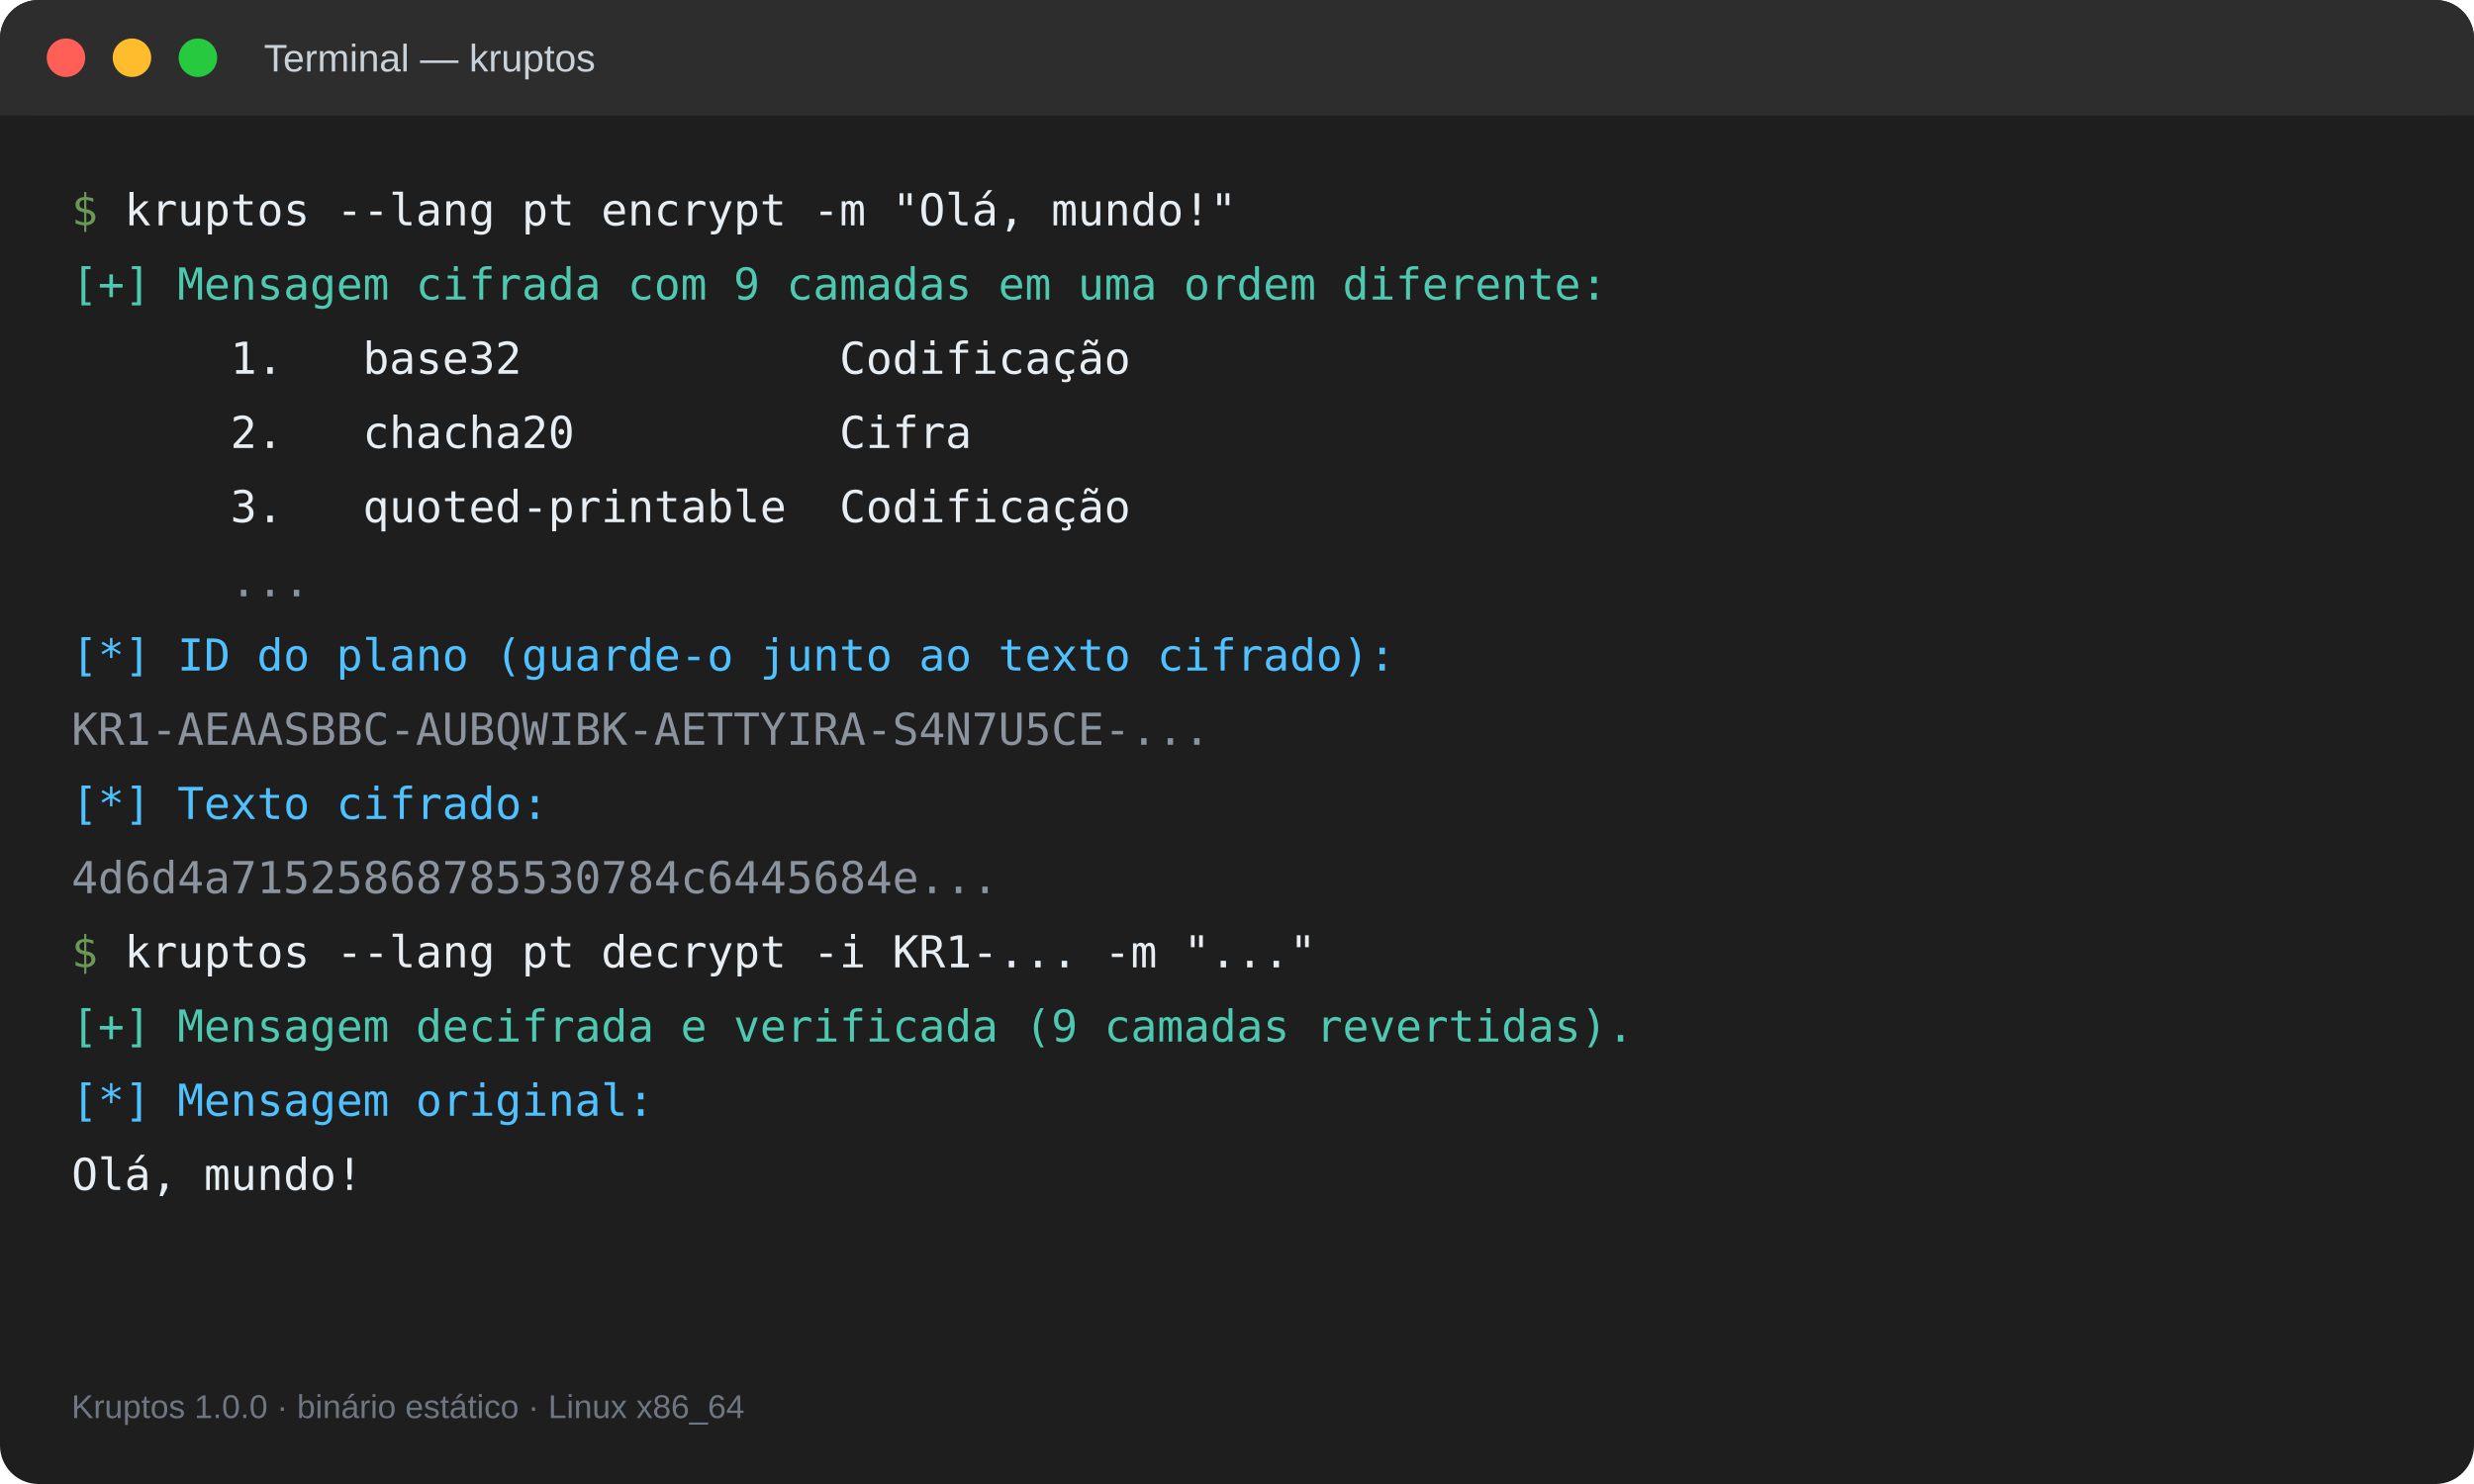
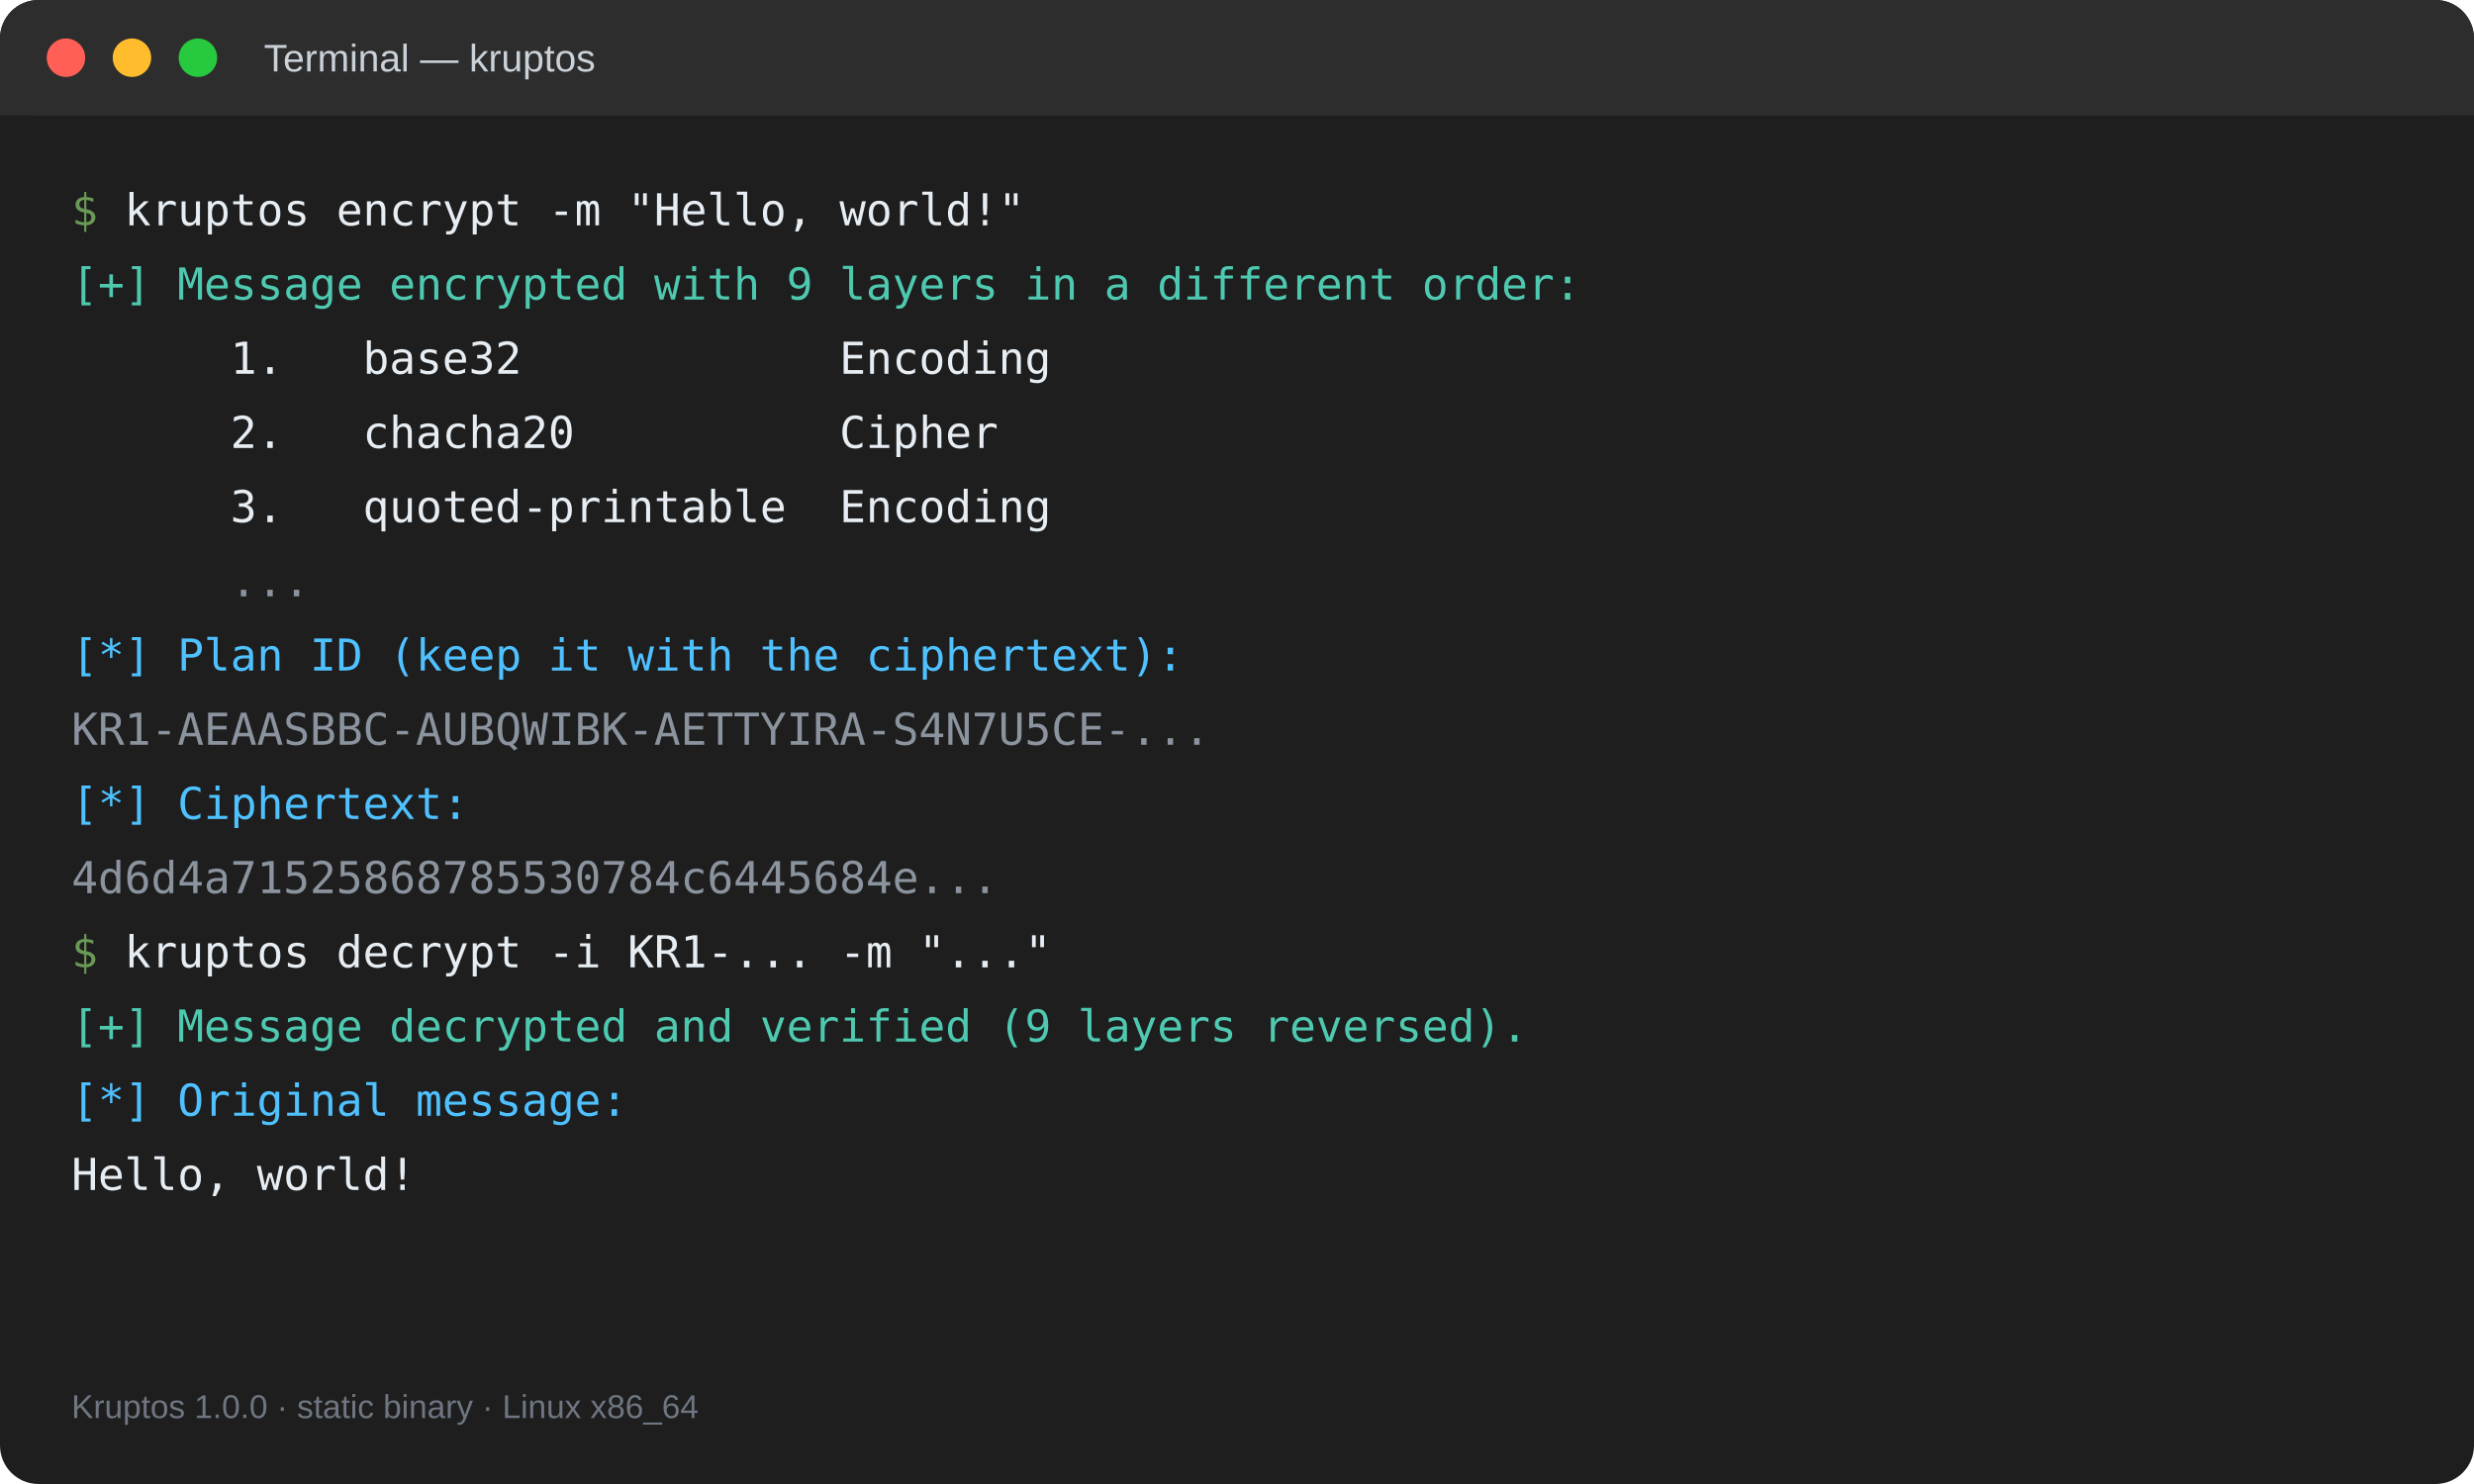
- <svg xmlns="http://www.w3.org/2000/svg" width="900" height="540" viewBox="0 0 900 540" role="img" aria-label="Kruptos en Linux">
+ <svg xmlns="http://www.w3.org/2000/svg" width="900" height="540" viewBox="0 0 900 540" role="img" aria-label="Kruptos on Linux">
  <rect width="900" height="540" rx="14" fill="#1e1e1e" />
  <rect width="900" height="42" rx="14" fill="#2d2d2d" />
  <rect y="28" width="900" height="14" fill="#2d2d2d" />
  <circle cx="24" cy="21" r="7" fill="#ff5f56" />
  <circle cx="48" cy="21" r="7" fill="#ffbd2e" />
  <circle cx="72" cy="21" r="7" fill="#27c93f" />
  <text x="96" y="26" fill="#c9d1d9" font-family="Segoe UI, Arial, sans-serif" font-size="14">Terminal — kruptos</text>
  <text x="26" y="82" xml:space="preserve" font-family="'JetBrains Mono', 'DejaVu Sans Mono', monospace" font-size="16">
-     <tspan x="26" dy="0" fill="#6a9955">$ <tspan fill="#e6edf3">kruptos --lang pt encrypt -m "Olá, mundo!"</tspan>
+     <tspan x="26" dy="0" fill="#6a9955">$ <tspan fill="#e6edf3">kruptos encrypt -m "Hello, world!"</tspan>
    </tspan>
-     <tspan x="26" dy="27" fill="#4ec9b0">[+] Mensagem cifrada com 9 camadas em uma ordem diferente:</tspan>
-     <tspan x="26" dy="27" fill="#e6edf3">      1.   base32            Codificação</tspan>
-     <tspan x="26" dy="27" fill="#e6edf3">      2.   chacha20          Cifra</tspan>
-     <tspan x="26" dy="27" fill="#e6edf3">      3.   quoted-printable  Codificação</tspan>
+     <tspan x="26" dy="27" fill="#4ec9b0">[+] Message encrypted with 9 layers in a different order:</tspan>
+     <tspan x="26" dy="27" fill="#e6edf3">      1.   base32            Encoding</tspan>
+     <tspan x="26" dy="27" fill="#e6edf3">      2.   chacha20          Cipher</tspan>
+     <tspan x="26" dy="27" fill="#e6edf3">      3.   quoted-printable  Encoding</tspan>
    <tspan x="26" dy="27" fill="#8b949e">      ...</tspan>
-     <tspan x="26" dy="27" fill="#4fc1ff">[*] ID do plano (guarde-o junto ao texto cifrado):</tspan>
+     <tspan x="26" dy="27" fill="#4fc1ff">[*] Plan ID (keep it with the ciphertext):</tspan>
    <tspan x="26" dy="27" fill="#8b949e">KR1-AEAASBBC-AUBQWIBK-AETTYIRA-S4N7U5CE-...</tspan>
-     <tspan x="26" dy="27" fill="#4fc1ff">[*] Texto cifrado:</tspan>
+     <tspan x="26" dy="27" fill="#4fc1ff">[*] Ciphertext:</tspan>
    <tspan x="26" dy="27" fill="#8b949e">4d6d4a71525868785530784c6445684e...</tspan>
-     <tspan x="26" dy="27" fill="#6a9955">$ <tspan fill="#e6edf3">kruptos --lang pt decrypt -i KR1-... -m "..."</tspan>
+     <tspan x="26" dy="27" fill="#6a9955">$ <tspan fill="#e6edf3">kruptos decrypt -i KR1-... -m "..."</tspan>
    </tspan>
-     <tspan x="26" dy="27" fill="#4ec9b0">[+] Mensagem decifrada e verificada (9 camadas revertidas).</tspan>
-     <tspan x="26" dy="27" fill="#4fc1ff">[*] Mensagem original:</tspan>
-     <tspan x="26" dy="27" fill="#e6edf3">Olá, mundo!</tspan>
+     <tspan x="26" dy="27" fill="#4ec9b0">[+] Message decrypted and verified (9 layers reversed).</tspan>
+     <tspan x="26" dy="27" fill="#4fc1ff">[*] Original message:</tspan>
+     <tspan x="26" dy="27" fill="#e6edf3">Hello, world!</tspan>
  </text>
-   <text x="26" y="516" fill="#6e7681" font-family="Segoe UI, Arial, sans-serif" font-size="12">Kruptos 1.0.0 · binário estático · Linux x86_64</text>
+   <text x="26" y="516" fill="#6e7681" font-family="Segoe UI, Arial, sans-serif" font-size="12">Kruptos 1.0.0 · static binary · Linux x86_64</text>
</svg>
